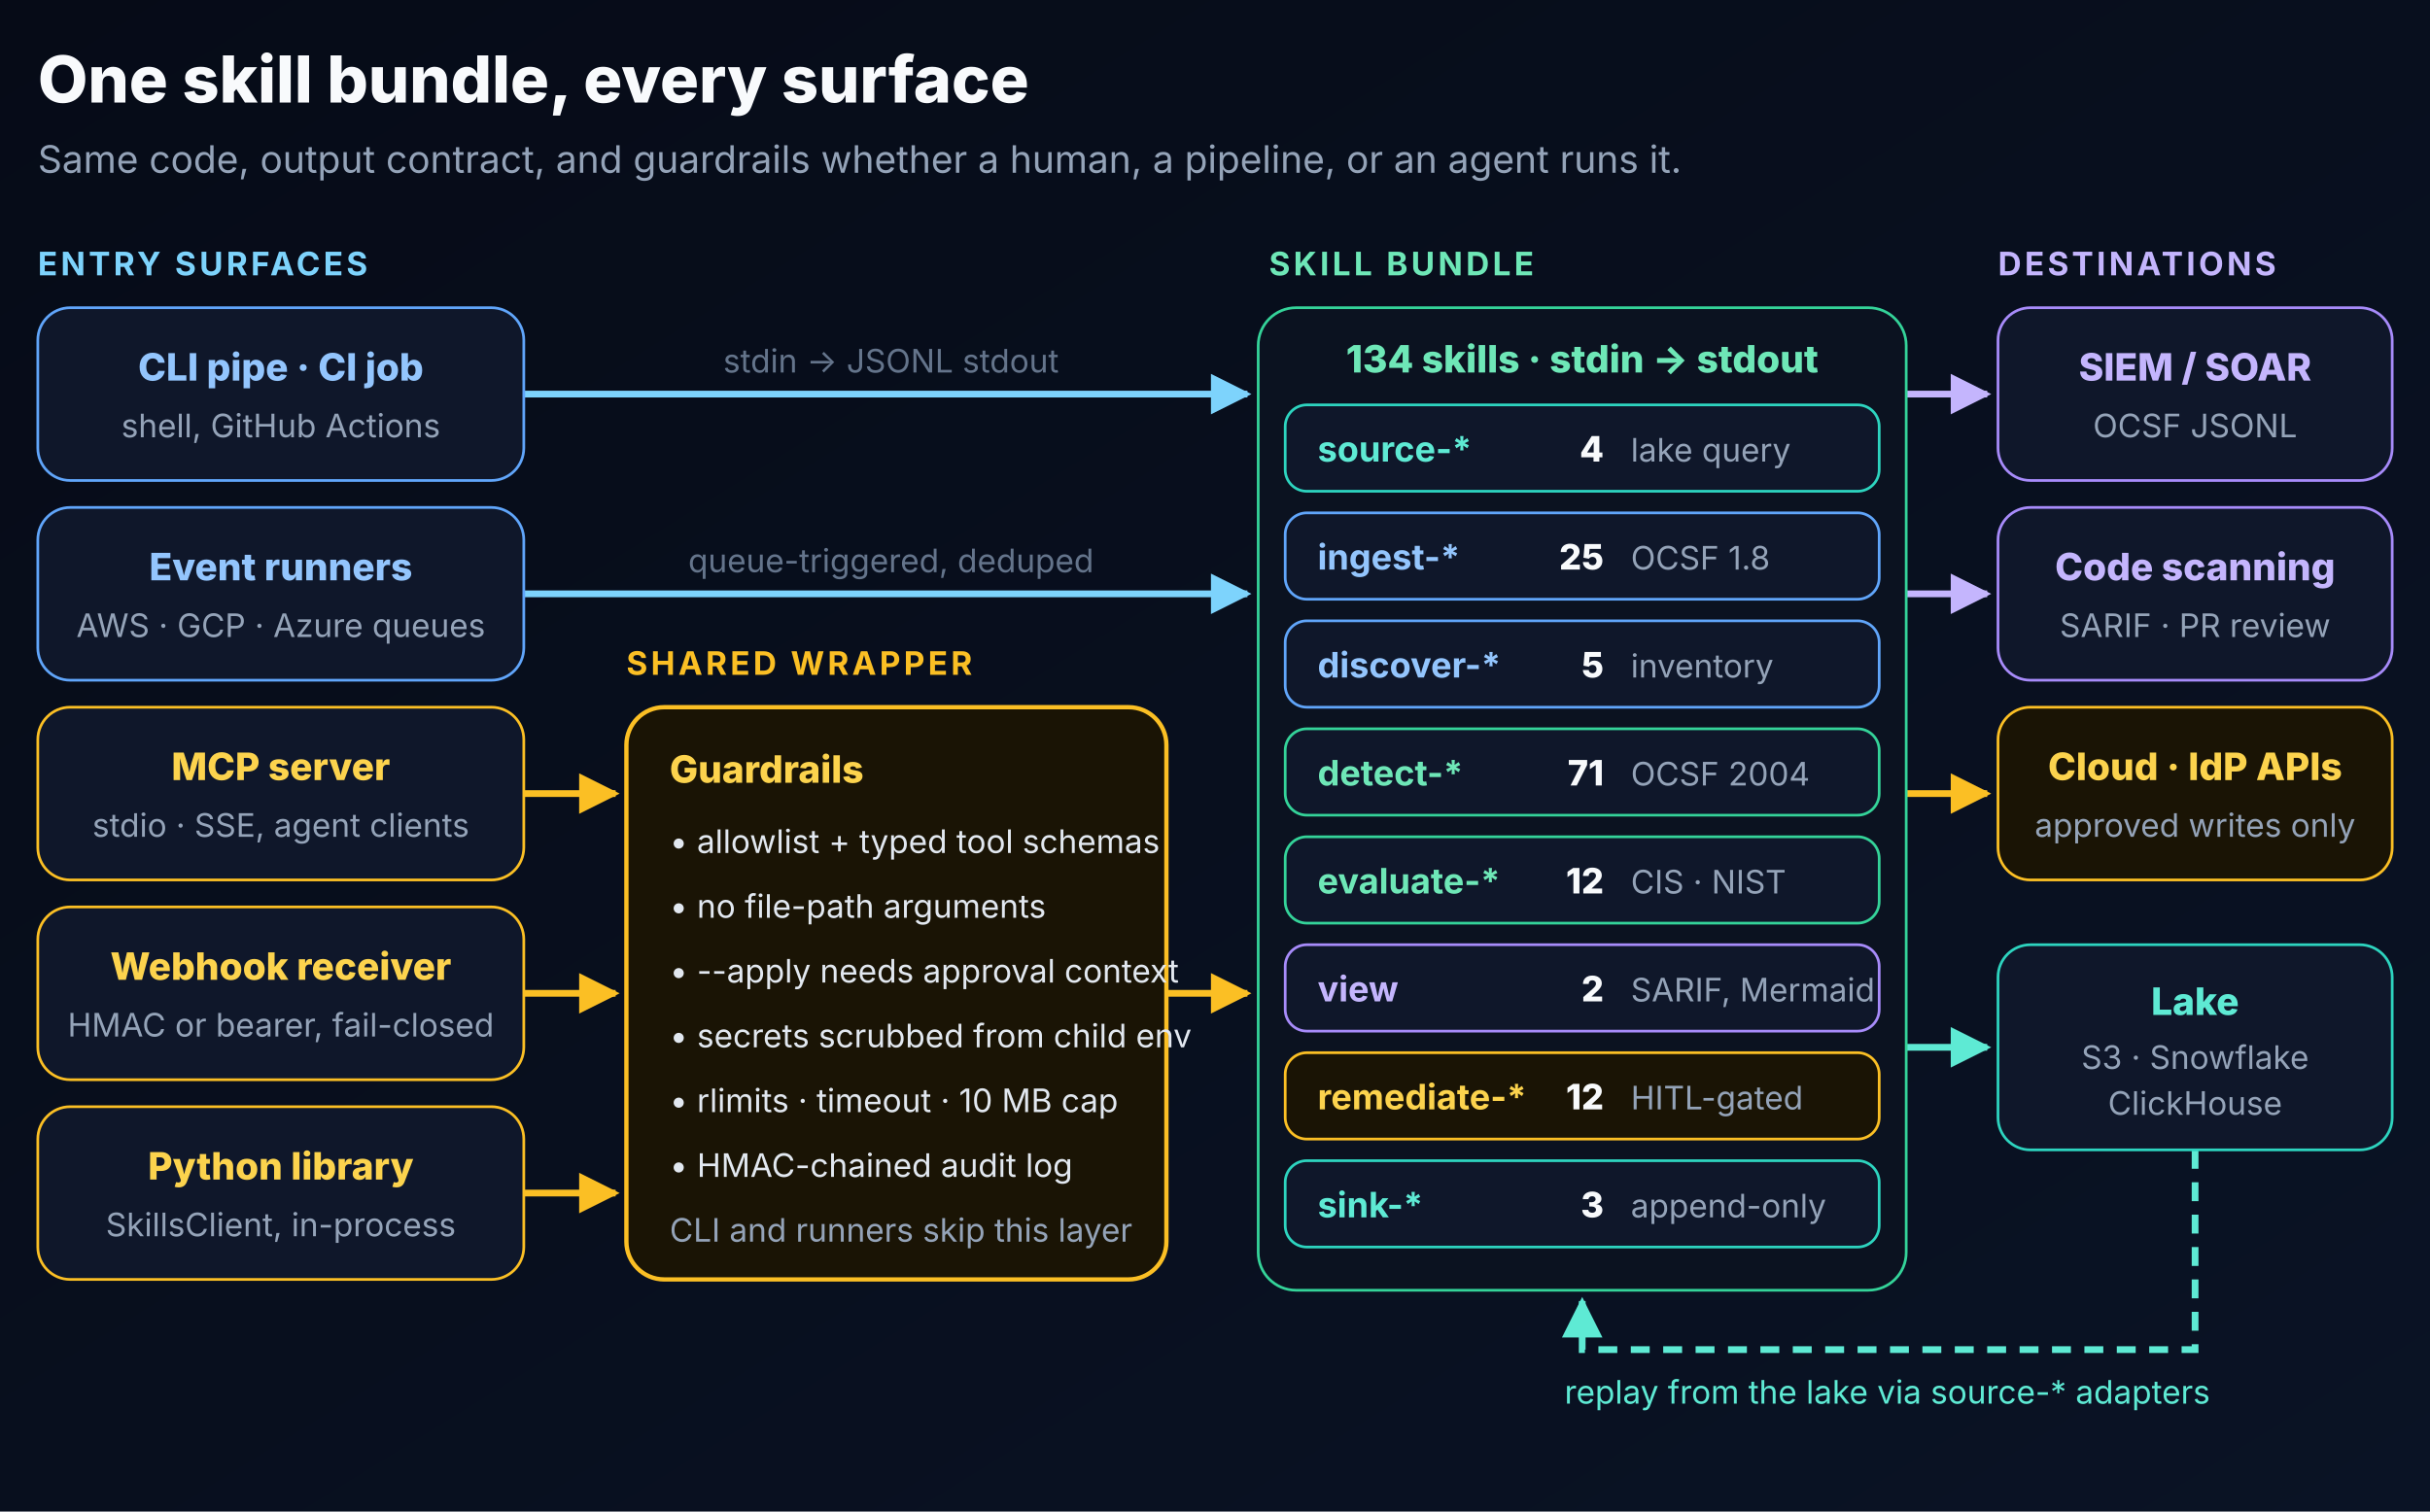
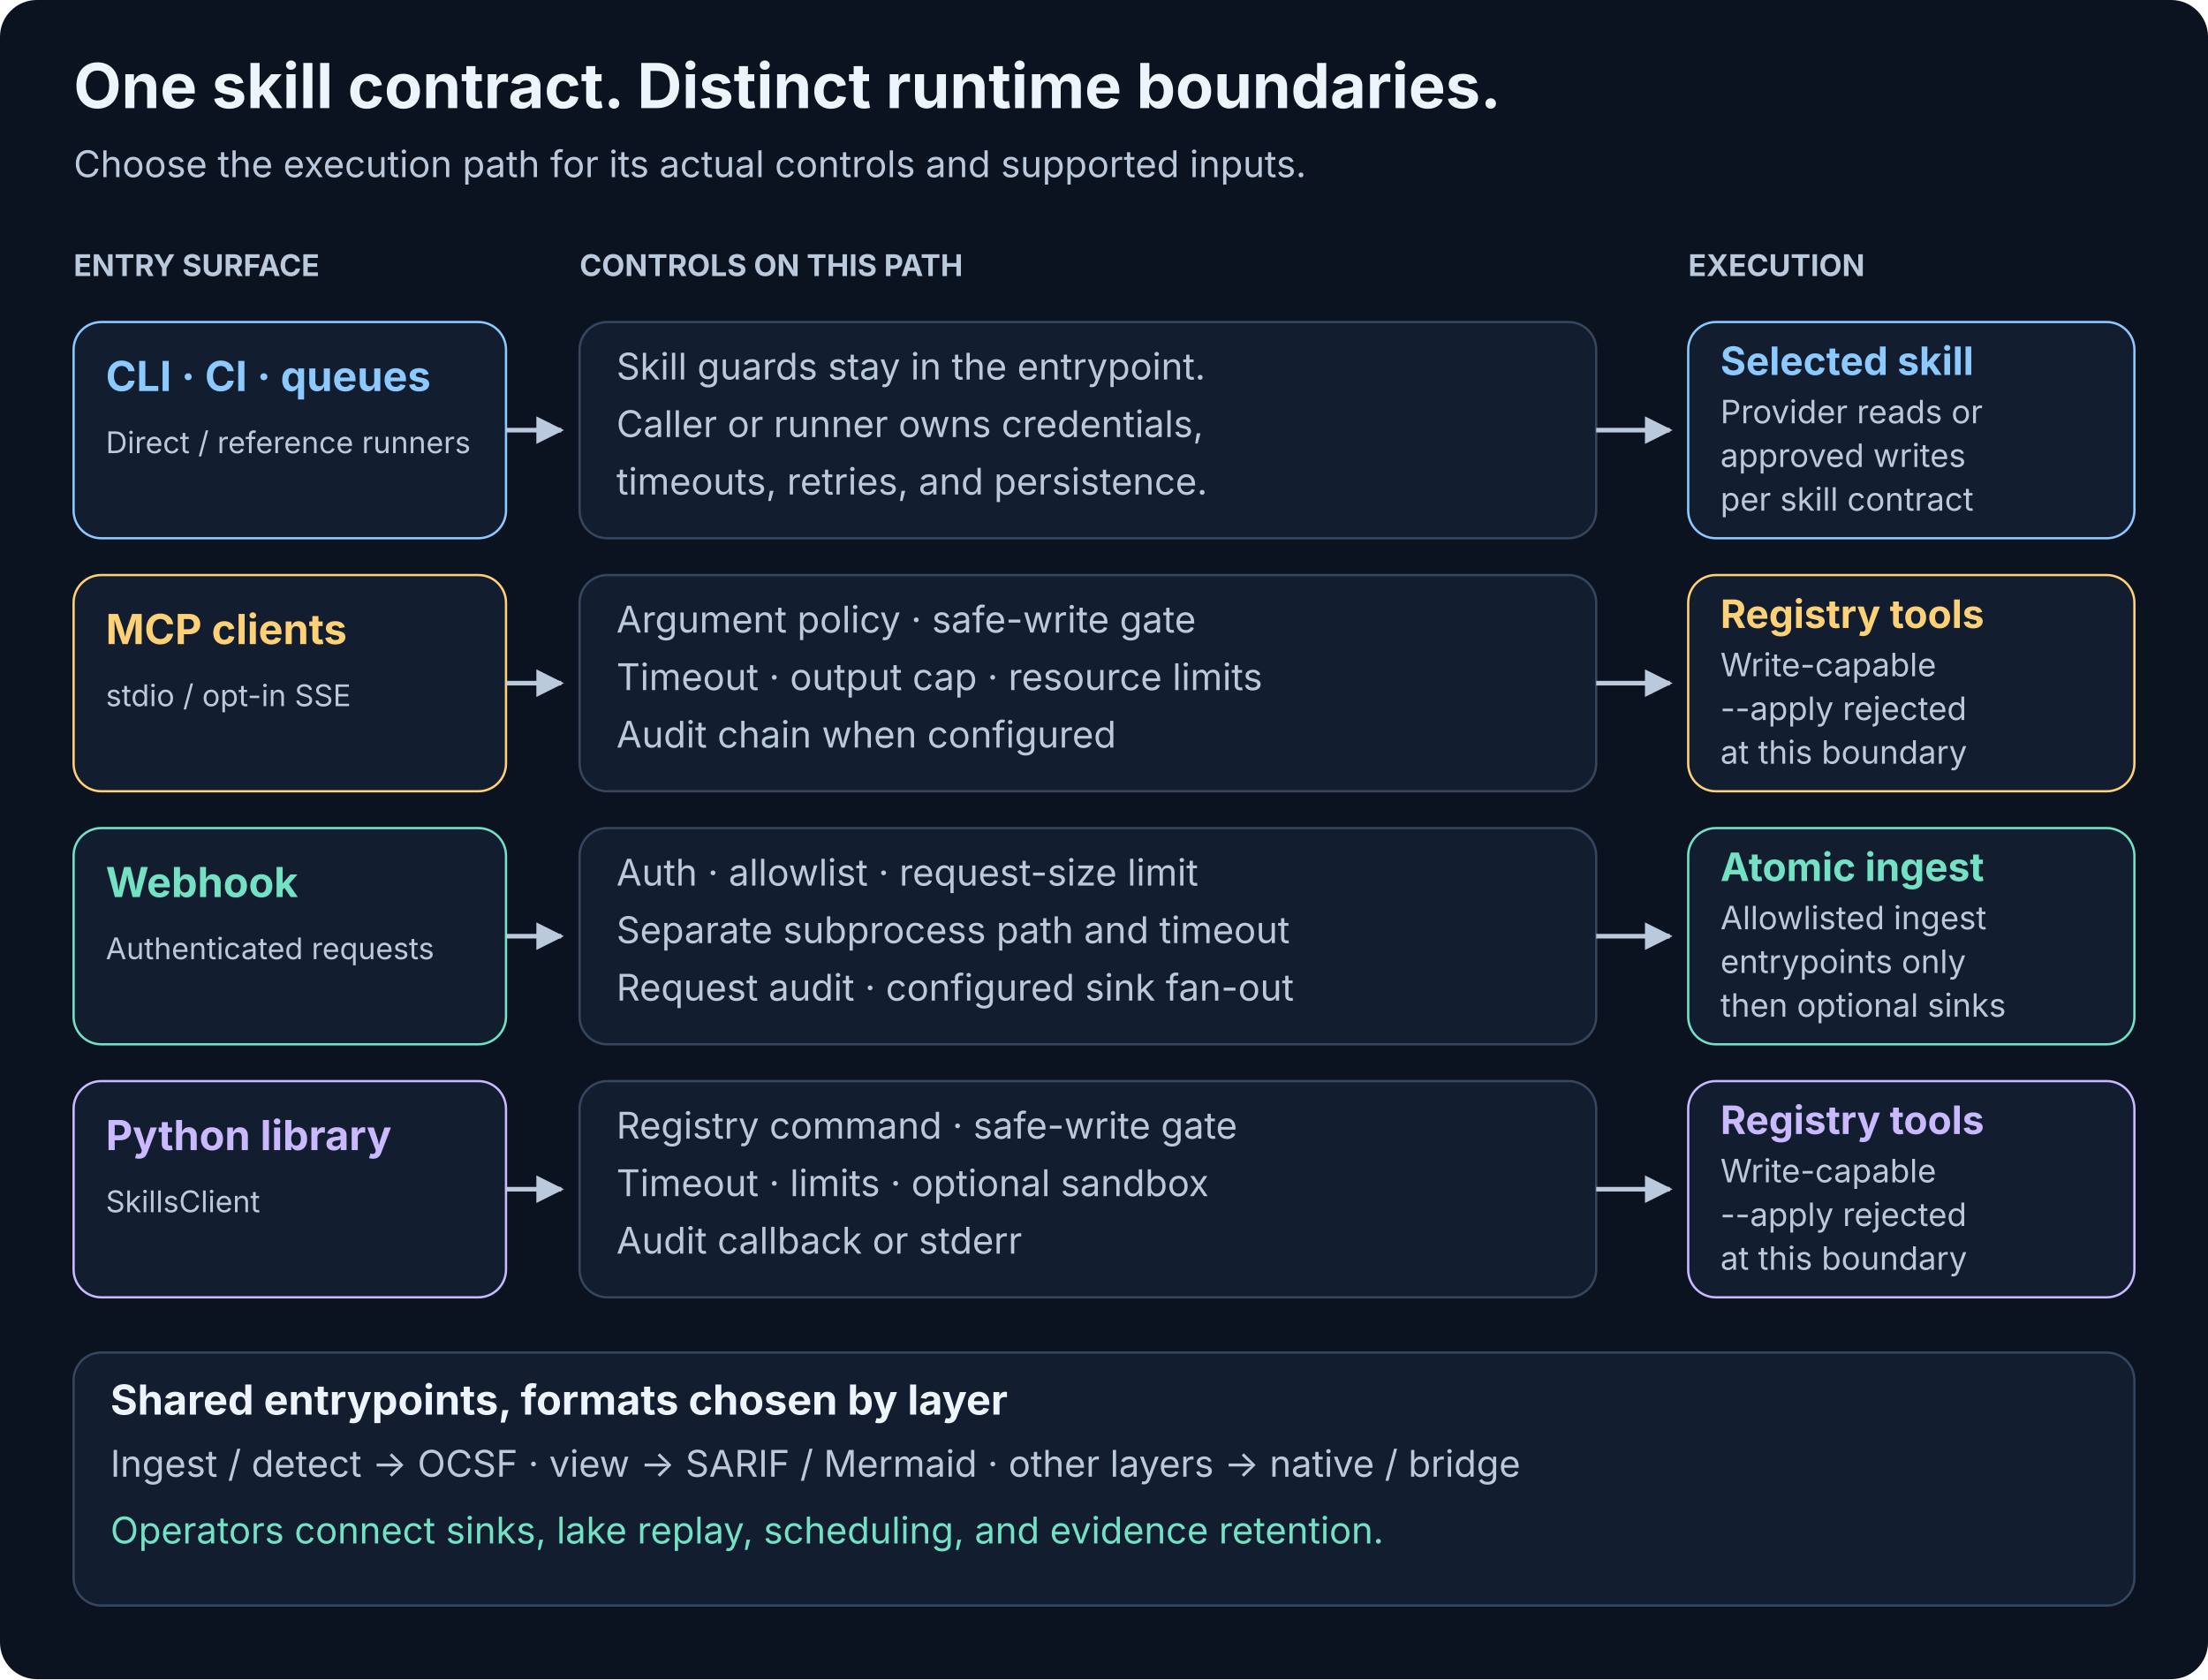
- <svg xmlns="http://www.w3.org/2000/svg" width="900" height="560" viewBox="0 0 900 560" role="img" aria-labelledby="rt-title rt-desc">
+ <svg xmlns="http://www.w3.org/2000/svg" width="960" height="730" viewBox="0 0 960 730" role="img" aria-labelledby="title desc">
  <defs>
-     <linearGradient id="rt-bg" x1="0" y1="0" x2="1" y2="1">
-       <stop offset="0%" stop-color="#060b17" />
-       <stop offset="100%" stop-color="#0a1325" />
-     </linearGradient>
-     <marker id="rt-blue" viewBox="0 0 10 10" refX="9" refY="5" markerWidth="6" markerHeight="6" orient="auto">
-       <path d="M0 0L10 5L0 10z" fill="#7dd3fc" />
-     </marker>
-     <marker id="rt-amber" viewBox="0 0 10 10" refX="9" refY="5" markerWidth="6" markerHeight="6" orient="auto">
-       <path d="M0 0L10 5L0 10z" fill="#fbbf24" />
-     </marker>
-     <marker id="rt-teal" viewBox="0 0 10 10" refX="9" refY="5" markerWidth="6" markerHeight="6" orient="auto">
-       <path d="M0 0L10 5L0 10z" fill="#5eead4" />
-     </marker>
-     <marker id="rt-violet" viewBox="0 0 10 10" refX="9" refY="5" markerWidth="6" markerHeight="6" orient="auto">
-       <path d="M0 0L10 5L0 10z" fill="#c4b5fd" />
+     <marker id="arrow" viewBox="0 0 10 10" refX="9" refY="5" markerWidth="6" markerHeight="6" orient="auto-start-reverse">
+       <path d="M0 0L10 5L0 10z" fill="#bac9dc" />
    </marker>
  </defs>
-   <rect width="900" height="560" fill="url(#rt-bg)" />
-   <g font-family="Inter, Segoe UI, ui-sans-serif, Arial, sans-serif">
-     <text x="14" y="38" font-size="24" font-weight="800" fill="#f8fafc">One skill bundle, every surface</text>
-     <text x="14" y="64" font-size="14" fill="#94a3b8">Same code, output contract, and guardrails whether a human, a pipeline, or an agent runs it.</text>
-     <g font-size="12" font-weight="700" letter-spacing="1.2">
-       <text x="14" y="102" fill="#7dd3fc">ENTRY SURFACES</text>
-       <text x="232" y="250" fill="#fbbf24">SHARED WRAPPER</text>
-       <text x="470" y="102" fill="#6ee7b7">SKILL BUNDLE</text>
-       <text x="740" y="102" fill="#c4b5fd">DESTINATIONS</text>
-     </g>
-     <path d="M194 146H462" stroke="#7dd3fc" stroke-width="2.5" marker-end="url(#rt-blue)" />
-     <path d="M194 220H462" stroke="#7dd3fc" stroke-width="2.5" marker-end="url(#rt-blue)" />
-     <text x="330" y="138" font-size="12" fill="#64748b" text-anchor="middle">stdin → JSONL stdout</text>
-     <text x="330" y="212" font-size="12" fill="#64748b" text-anchor="middle">queue-triggered, deduped</text>
-     <path d="M194 294H228" stroke="#fbbf24" stroke-width="2.5" marker-end="url(#rt-amber)" />
-     <path d="M194 368H228" stroke="#fbbf24" stroke-width="2.5" marker-end="url(#rt-amber)" />
-     <path d="M194 442H228" stroke="#fbbf24" stroke-width="2.5" marker-end="url(#rt-amber)" />
-     <path d="M432 368H462" stroke="#fbbf24" stroke-width="2.5" marker-end="url(#rt-amber)" />
-     <path d="M706 146H736" stroke="#c4b5fd" stroke-width="2.5" marker-end="url(#rt-violet)" />
-     <path d="M706 220H736" stroke="#c4b5fd" stroke-width="2.5" marker-end="url(#rt-violet)" />
-     <path d="M706 294H736" stroke="#fbbf24" stroke-width="2.5" marker-end="url(#rt-amber)" />
-     <path d="M706 388H736" stroke="#5eead4" stroke-width="2.5" marker-end="url(#rt-teal)" />
-     <path d="M813 426V500H586V482" fill="none" stroke="#5eead4" stroke-width="2.5" stroke-dasharray="7 5" marker-end="url(#rt-teal)" />
-     <text x="699" y="520" font-size="12" fill="#5eead4" text-anchor="middle">replay from the lake via source-* adapters</text>
-     <g text-anchor="middle">
-       <rect x="14" y="114" width="180" height="64" rx="12" fill="#0f172a" stroke="#60a5fa" />
-       <text x="104" y="141" font-size="14" font-weight="800" fill="#93c5fd">CLI pipe · CI job</text>
-       <text x="104" y="162" font-size="12" fill="#94a3b8">shell, GitHub Actions</text>
-       <rect x="14" y="188" width="180" height="64" rx="12" fill="#0f172a" stroke="#60a5fa" />
-       <text x="104" y="215" font-size="14" font-weight="800" fill="#93c5fd">Event runners</text>
-       <text x="104" y="236" font-size="12" fill="#94a3b8">AWS · GCP · Azure queues</text>
-       <rect x="14" y="262" width="180" height="64" rx="12" fill="#0f172a" stroke="#fbbf24" />
-       <text x="104" y="289" font-size="14" font-weight="800" fill="#fcd34d">MCP server</text>
-       <text x="104" y="310" font-size="12" fill="#94a3b8">stdio · SSE, agent clients</text>
-       <rect x="14" y="336" width="180" height="64" rx="12" fill="#0f172a" stroke="#fbbf24" />
-       <text x="104" y="363" font-size="14" font-weight="800" fill="#fcd34d">Webhook receiver</text>
-       <text x="104" y="384" font-size="12" fill="#94a3b8">HMAC or bearer, fail-closed</text>
-       <rect x="14" y="410" width="180" height="64" rx="12" fill="#0f172a" stroke="#fbbf24" />
-       <text x="104" y="437" font-size="14" font-weight="800" fill="#fcd34d">Python library</text>
-       <text x="104" y="458" font-size="12" fill="#94a3b8">SkillsClient, in-process</text>
-     </g>
-     <rect x="232" y="262" width="200" height="212" rx="14" fill="#1a1405" stroke="#fbbf24" stroke-width="1.6" />
-     <g font-size="12" fill="#e2e8f0">
-       <text x="248" y="290" font-size="14" font-weight="800" fill="#fcd34d">Guardrails</text>
-       <text x="248" y="316">• allowlist + typed tool schemas</text>
-       <text x="248" y="340">• no file-path arguments</text>
-       <text x="248" y="364">• --apply needs approval context</text>
-       <text x="248" y="388">• secrets scrubbed from child env</text>
-       <text x="248" y="412">• rlimits · timeout · 10 MB cap</text>
-       <text x="248" y="436">• HMAC-chained audit log</text>
-       <text x="248" y="460" fill="#94a3b8">CLI and runners skip this layer</text>
-     </g>
-     <rect x="466" y="114" width="240" height="364" rx="14" fill="#0b1220" stroke="#34d399" />
-     <text x="586" y="138" font-size="14" font-weight="800" fill="#6ee7b7" text-anchor="middle">134 skills · stdin → stdout</text>
-     <g font-size="13">
-       <rect x="476" y="150" width="220" height="32" rx="8" fill="#0f172a" stroke="#2dd4bf" />
-       <text x="488" y="171" font-weight="700" fill="#5eead4">source-*</text>
-       <text x="604" y="171" font-size="12" fill="#94a3b8">lake query</text>
-       <text x="594" y="171" font-weight="800" fill="#f8fafc" text-anchor="end">4</text>
-       <rect x="476" y="190" width="220" height="32" rx="8" fill="#0f172a" stroke="#60a5fa" />
-       <text x="488" y="211" font-weight="700" fill="#93c5fd">ingest-*</text>
-       <text x="604" y="211" font-size="12" fill="#94a3b8">OCSF 1.8</text>
-       <text x="594" y="211" font-weight="800" fill="#f8fafc" text-anchor="end">25</text>
-       <rect x="476" y="230" width="220" height="32" rx="8" fill="#0f172a" stroke="#60a5fa" />
-       <text x="488" y="251" font-weight="700" fill="#93c5fd">discover-*</text>
-       <text x="604" y="251" font-size="12" fill="#94a3b8">inventory</text>
-       <text x="594" y="251" font-weight="800" fill="#f8fafc" text-anchor="end">5</text>
-       <rect x="476" y="270" width="220" height="32" rx="8" fill="#0f172a" stroke="#34d399" />
-       <text x="488" y="291" font-weight="700" fill="#6ee7b7">detect-*</text>
-       <text x="604" y="291" font-size="12" fill="#94a3b8">OCSF 2004</text>
-       <text x="594" y="291" font-weight="800" fill="#f8fafc" text-anchor="end">71</text>
-       <rect x="476" y="310" width="220" height="32" rx="8" fill="#0f172a" stroke="#34d399" />
-       <text x="488" y="331" font-weight="700" fill="#6ee7b7">evaluate-*</text>
-       <text x="604" y="331" font-size="12" fill="#94a3b8">CIS · NIST</text>
-       <text x="594" y="331" font-weight="800" fill="#f8fafc" text-anchor="end">12</text>
-       <rect x="476" y="350" width="220" height="32" rx="8" fill="#0f172a" stroke="#a78bfa" />
-       <text x="488" y="371" font-weight="700" fill="#c4b5fd">view</text>
-       <text x="604" y="371" font-size="12" fill="#94a3b8">SARIF, Mermaid</text>
-       <text x="594" y="371" font-weight="800" fill="#f8fafc" text-anchor="end">2</text>
-       <rect x="476" y="390" width="220" height="32" rx="8" fill="#1a1405" stroke="#fbbf24" />
-       <text x="488" y="411" font-weight="700" fill="#fcd34d">remediate-*</text>
-       <text x="604" y="411" font-size="12" fill="#94a3b8">HITL-gated</text>
-       <text x="594" y="411" font-weight="800" fill="#f8fafc" text-anchor="end">12</text>
-       <rect x="476" y="430" width="220" height="32" rx="8" fill="#0f172a" stroke="#2dd4bf" />
-       <text x="488" y="451" font-weight="700" fill="#5eead4">sink-*</text>
-       <text x="604" y="451" font-size="12" fill="#94a3b8">append-only</text>
-       <text x="594" y="451" font-weight="800" fill="#f8fafc" text-anchor="end">3</text>
-     </g>
-     <g text-anchor="middle">
-       <rect x="740" y="114" width="146" height="64" rx="12" fill="#0f172a" stroke="#a78bfa" />
-       <text x="813" y="141" font-size="14" font-weight="800" fill="#c4b5fd">SIEM / SOAR</text>
-       <text x="813" y="162" font-size="12" fill="#94a3b8">OCSF JSONL</text>
-       <rect x="740" y="188" width="146" height="64" rx="12" fill="#0f172a" stroke="#a78bfa" />
-       <text x="813" y="215" font-size="14" font-weight="800" fill="#c4b5fd">Code scanning</text>
-       <text x="813" y="236" font-size="12" fill="#94a3b8">SARIF · PR review</text>
-       <rect x="740" y="262" width="146" height="64" rx="12" fill="#1a1405" stroke="#fbbf24" />
-       <text x="813" y="289" font-size="14" font-weight="800" fill="#fcd34d">Cloud · IdP APIs</text>
-       <text x="813" y="310" font-size="12" fill="#94a3b8">approved writes only</text>
-       <rect x="740" y="350" width="146" height="76" rx="12" fill="#0f172a" stroke="#2dd4bf" />
-       <text x="813" y="376" font-size="14" font-weight="800" fill="#5eead4">Lake</text>
-       <text x="813" y="396" font-size="12" fill="#94a3b8">S3 · Snowflake</text>
-       <text x="813" y="413" font-size="12" fill="#94a3b8">ClickHouse</text>
-     </g>
+   <rect width="960" height="730" rx="16" fill="#0b1220" />
+   <g font-family="Inter, Segoe UI, Arial, sans-serif">
+     <text x="32" y="47" font-size="27" font-weight="700" fill="#edf4fc">One skill contract. Distinct runtime boundaries.</text>
+     <text x="32" y="77" font-size="16" font-weight="400" fill="#bac9dc">Choose the execution path for its actual controls and supported inputs.</text>
+     <text x="32" y="120" font-size="13" font-weight="700" fill="#bac9dc">ENTRY SURFACE</text>
+     <text x="252" y="120" font-size="13" font-weight="700" fill="#bac9dc">CONTROLS ON THIS PATH</text>
+     <text x="734" y="120" font-size="13" font-weight="700" fill="#bac9dc">EXECUTION</text>
+     <rect x="32" y="140" width="188" height="94" rx="12" fill="#121e30" stroke="#8bc9ff" />
+     <text x="46" y="170" font-size="18" font-weight="700" fill="#8bc9ff">CLI · CI · queues</text>
+     <text x="46" y="197" font-size="13" font-weight="400" fill="#bac9dc">Direct / reference runners</text>
+     <path d="M220 187H244" fill="none" stroke="#bac9dc" stroke-width="2" marker-end="url(#arrow)" />
+     <rect x="252" y="140" width="442" height="94" rx="12" fill="#121e30" stroke="#35465e" />
+     <text x="268" y="165" font-size="16" font-weight="400" fill="#bac9dc">Skill guards stay in the entrypoint.</text>
+     <text x="268" y="190" font-size="16" font-weight="400" fill="#bac9dc">Caller or runner owns credentials,</text>
+     <text x="268" y="215" font-size="16" font-weight="400" fill="#bac9dc">timeouts, retries, and persistence.</text>
+     <path d="M694 187H726" fill="none" stroke="#bac9dc" stroke-width="2" marker-end="url(#arrow)" />
+     <rect x="734" y="140" width="194" height="94" rx="12" fill="#121e30" stroke="#8bc9ff" />
+     <text x="748" y="163" font-size="17" font-weight="700" fill="#8bc9ff">Selected skill</text>
+     <text x="748" y="184" font-size="14" font-weight="400" fill="#bac9dc">Provider reads or</text>
+     <text x="748" y="203" font-size="14" font-weight="400" fill="#bac9dc">approved writes</text>
+     <text x="748" y="222" font-size="14" font-weight="400" fill="#bac9dc">per skill contract</text>
+     <rect x="32" y="250" width="188" height="94" rx="12" fill="#121e30" stroke="#ffd177" />
+     <text x="46" y="280" font-size="18" font-weight="700" fill="#ffd177">MCP clients</text>
+     <text x="46" y="307" font-size="13" font-weight="400" fill="#bac9dc">stdio / opt-in SSE</text>
+     <path d="M220 297H244" fill="none" stroke="#bac9dc" stroke-width="2" marker-end="url(#arrow)" />
+     <rect x="252" y="250" width="442" height="94" rx="12" fill="#121e30" stroke="#35465e" />
+     <text x="268" y="275" font-size="16" font-weight="400" fill="#bac9dc">Argument policy · safe-write gate</text>
+     <text x="268" y="300" font-size="16" font-weight="400" fill="#bac9dc">Timeout · output cap · resource limits</text>
+     <text x="268" y="325" font-size="16" font-weight="400" fill="#bac9dc">Audit chain when configured</text>
+     <path d="M694 297H726" fill="none" stroke="#bac9dc" stroke-width="2" marker-end="url(#arrow)" />
+     <rect x="734" y="250" width="194" height="94" rx="12" fill="#121e30" stroke="#ffd177" />
+     <text x="748" y="273" font-size="17" font-weight="700" fill="#ffd177">Registry tools</text>
+     <text x="748" y="294" font-size="14" font-weight="400" fill="#bac9dc">Write-capable</text>
+     <text x="748" y="313" font-size="14" font-weight="400" fill="#bac9dc">--apply rejected</text>
+     <text x="748" y="332" font-size="14" font-weight="400" fill="#bac9dc">at this boundary</text>
+     <rect x="32" y="360" width="188" height="94" rx="12" fill="#121e30" stroke="#73e2c4" />
+     <text x="46" y="390" font-size="18" font-weight="700" fill="#73e2c4">Webhook</text>
+     <text x="46" y="417" font-size="13" font-weight="400" fill="#bac9dc">Authenticated requests</text>
+     <path d="M220 407H244" fill="none" stroke="#bac9dc" stroke-width="2" marker-end="url(#arrow)" />
+     <rect x="252" y="360" width="442" height="94" rx="12" fill="#121e30" stroke="#35465e" />
+     <text x="268" y="385" font-size="16" font-weight="400" fill="#bac9dc">Auth · allowlist · request-size limit</text>
+     <text x="268" y="410" font-size="16" font-weight="400" fill="#bac9dc">Separate subprocess path and timeout</text>
+     <text x="268" y="435" font-size="16" font-weight="400" fill="#bac9dc">Request audit · configured sink fan-out</text>
+     <path d="M694 407H726" fill="none" stroke="#bac9dc" stroke-width="2" marker-end="url(#arrow)" />
+     <rect x="734" y="360" width="194" height="94" rx="12" fill="#121e30" stroke="#73e2c4" />
+     <text x="748" y="383" font-size="17" font-weight="700" fill="#73e2c4">Atomic ingest</text>
+     <text x="748" y="404" font-size="14" font-weight="400" fill="#bac9dc">Allowlisted ingest</text>
+     <text x="748" y="423" font-size="14" font-weight="400" fill="#bac9dc">entrypoints only</text>
+     <text x="748" y="442" font-size="14" font-weight="400" fill="#bac9dc">then optional sinks</text>
+     <rect x="32" y="470" width="188" height="94" rx="12" fill="#121e30" stroke="#cab9ff" />
+     <text x="46" y="500" font-size="18" font-weight="700" fill="#cab9ff">Python library</text>
+     <text x="46" y="527" font-size="13" font-weight="400" fill="#bac9dc">SkillsClient</text>
+     <path d="M220 517H244" fill="none" stroke="#bac9dc" stroke-width="2" marker-end="url(#arrow)" />
+     <rect x="252" y="470" width="442" height="94" rx="12" fill="#121e30" stroke="#35465e" />
+     <text x="268" y="495" font-size="16" font-weight="400" fill="#bac9dc">Registry command · safe-write gate</text>
+     <text x="268" y="520" font-size="16" font-weight="400" fill="#bac9dc">Timeout · limits · optional sandbox</text>
+     <text x="268" y="545" font-size="16" font-weight="400" fill="#bac9dc">Audit callback or stderr</text>
+     <path d="M694 517H726" fill="none" stroke="#bac9dc" stroke-width="2" marker-end="url(#arrow)" />
+     <rect x="734" y="470" width="194" height="94" rx="12" fill="#121e30" stroke="#cab9ff" />
+     <text x="748" y="493" font-size="17" font-weight="700" fill="#cab9ff">Registry tools</text>
+     <text x="748" y="514" font-size="14" font-weight="400" fill="#bac9dc">Write-capable</text>
+     <text x="748" y="533" font-size="14" font-weight="400" fill="#bac9dc">--apply rejected</text>
+     <text x="748" y="552" font-size="14" font-weight="400" fill="#bac9dc">at this boundary</text>
+     <rect x="32" y="588" width="896" height="110" rx="12" fill="#121e30" stroke="#35465e" />
+     <text x="48" y="615" font-size="18" font-weight="700" fill="#edf4fc">Shared entrypoints, formats chosen by layer</text>
+     <text x="48" y="642" font-size="16" font-weight="400" fill="#bac9dc">Ingest / detect → OCSF   ·   view → SARIF / Mermaid   ·   other layers → native / bridge</text>
+     <text x="48" y="671" font-size="16" font-weight="400" fill="#73e2c4">Operators connect sinks, lake replay, scheduling, and evidence retention.</text>
  </g>
</svg>
